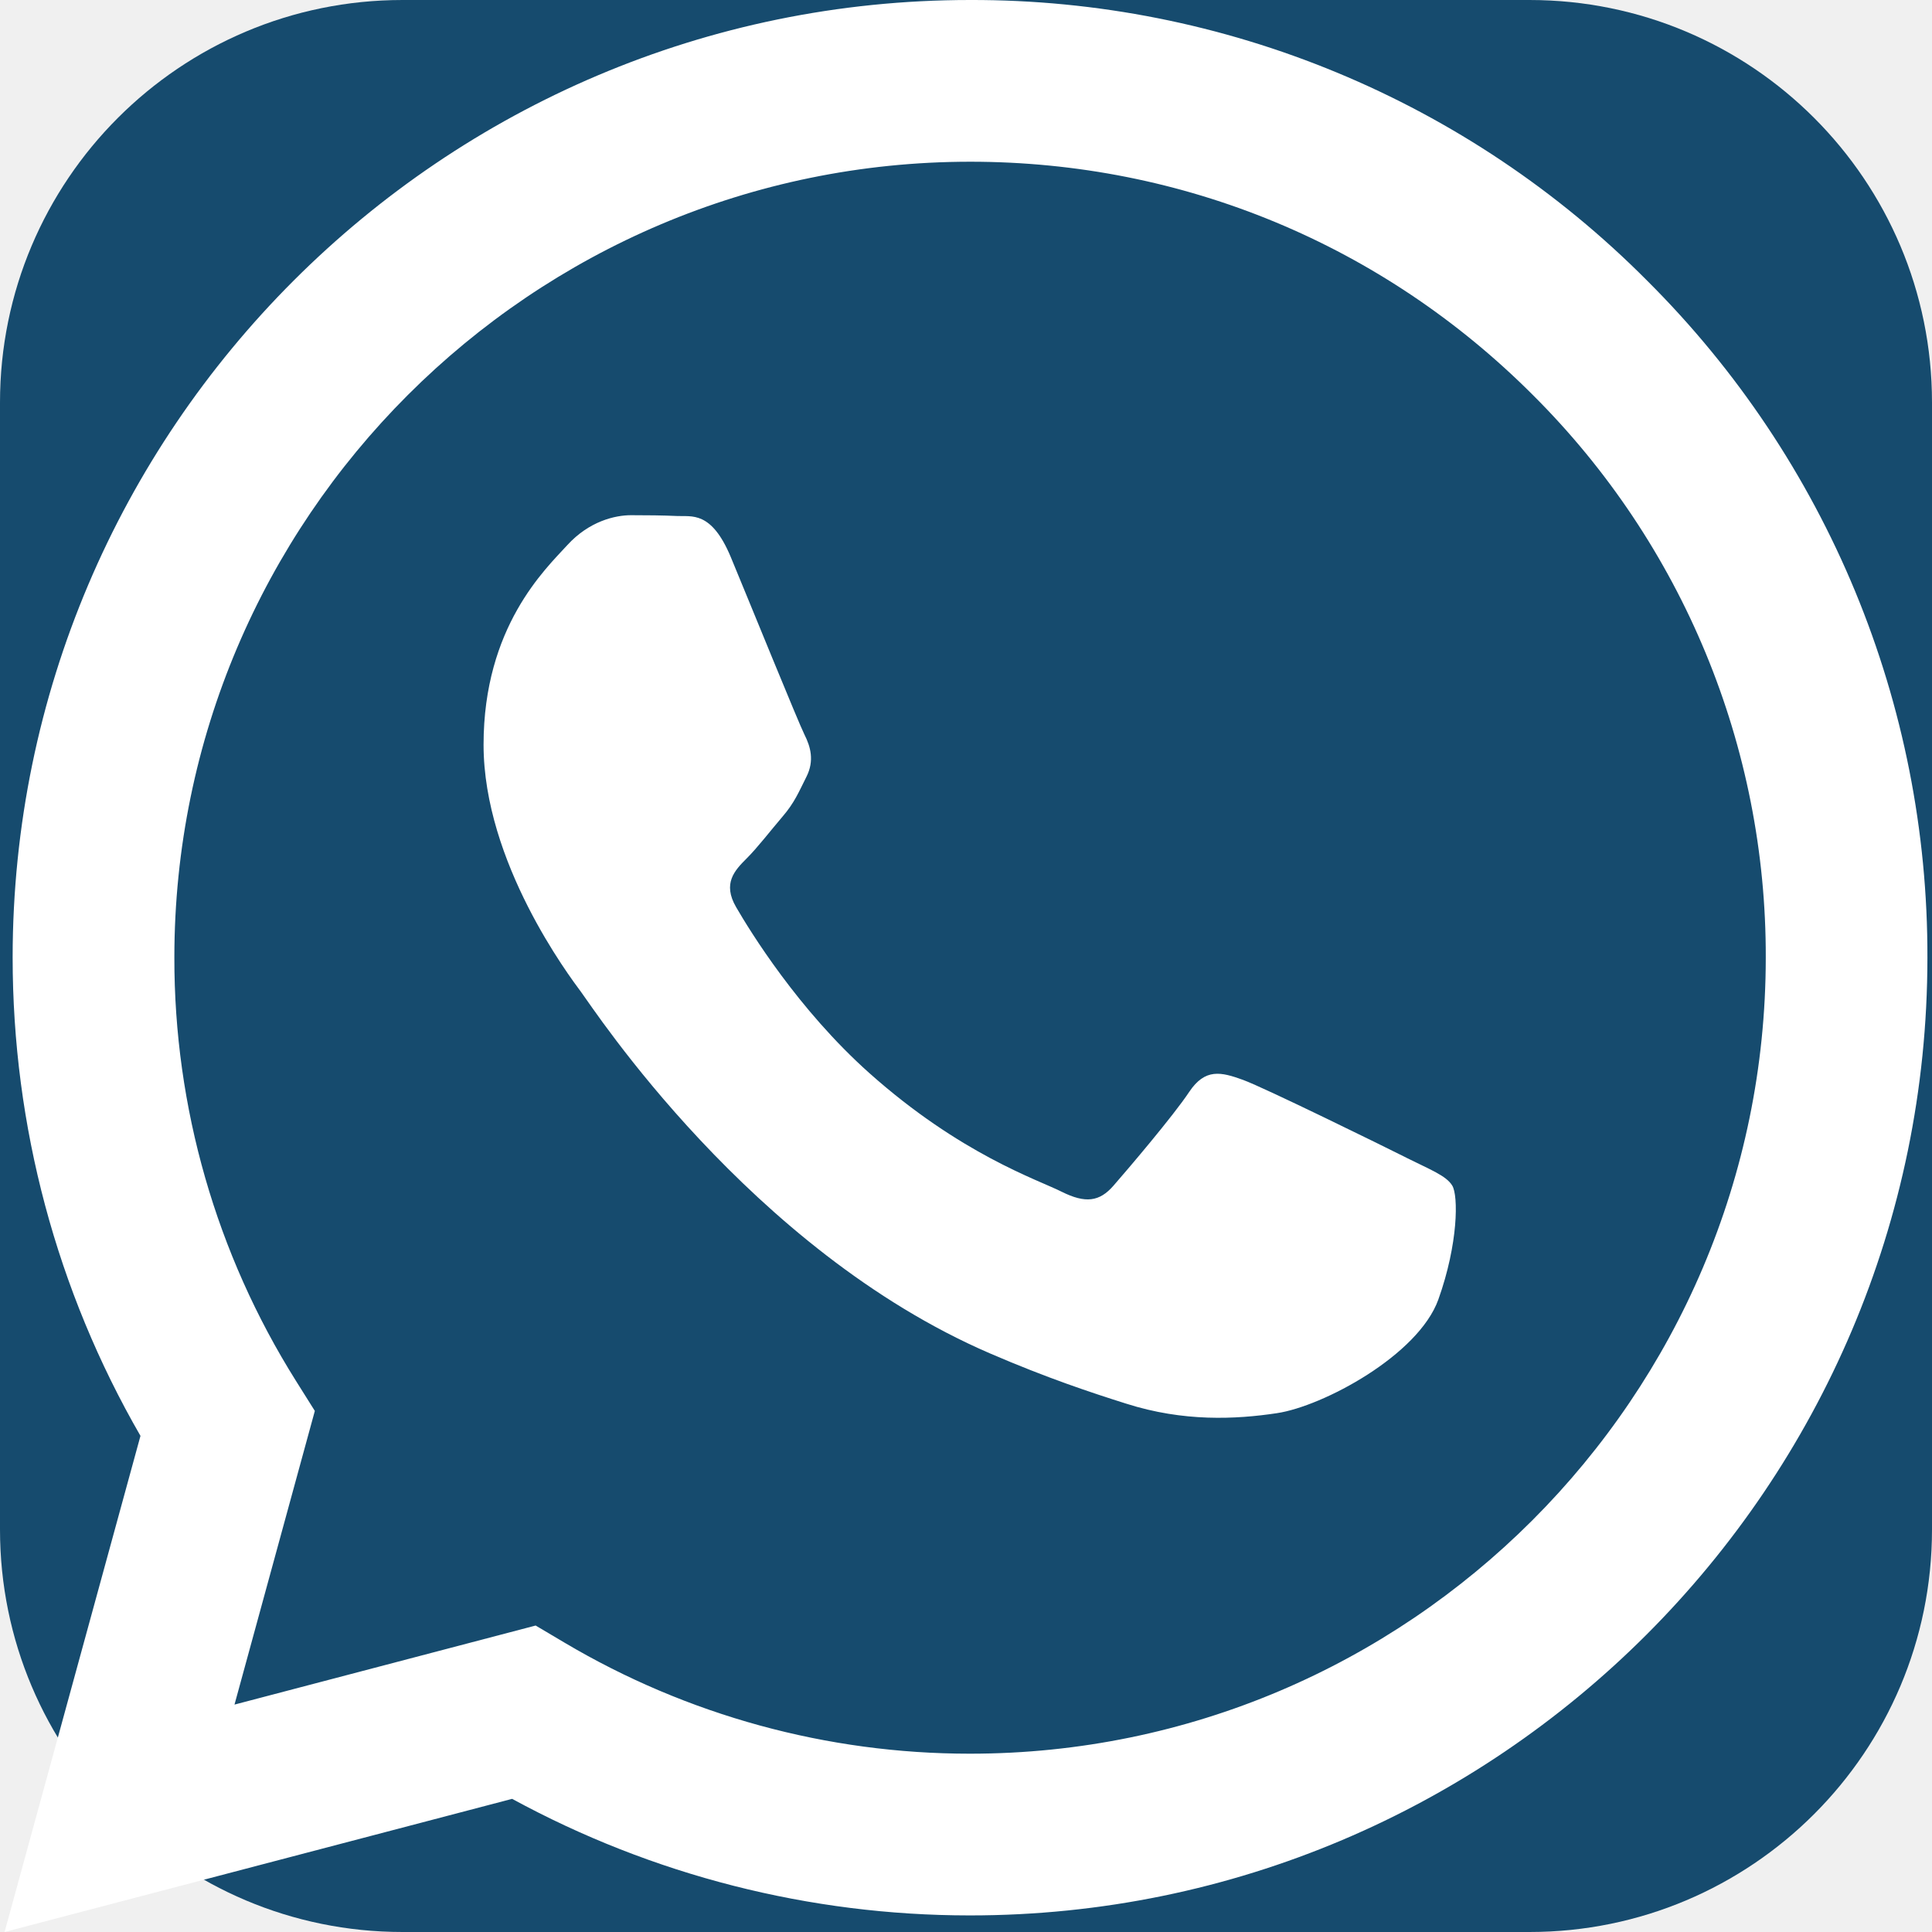
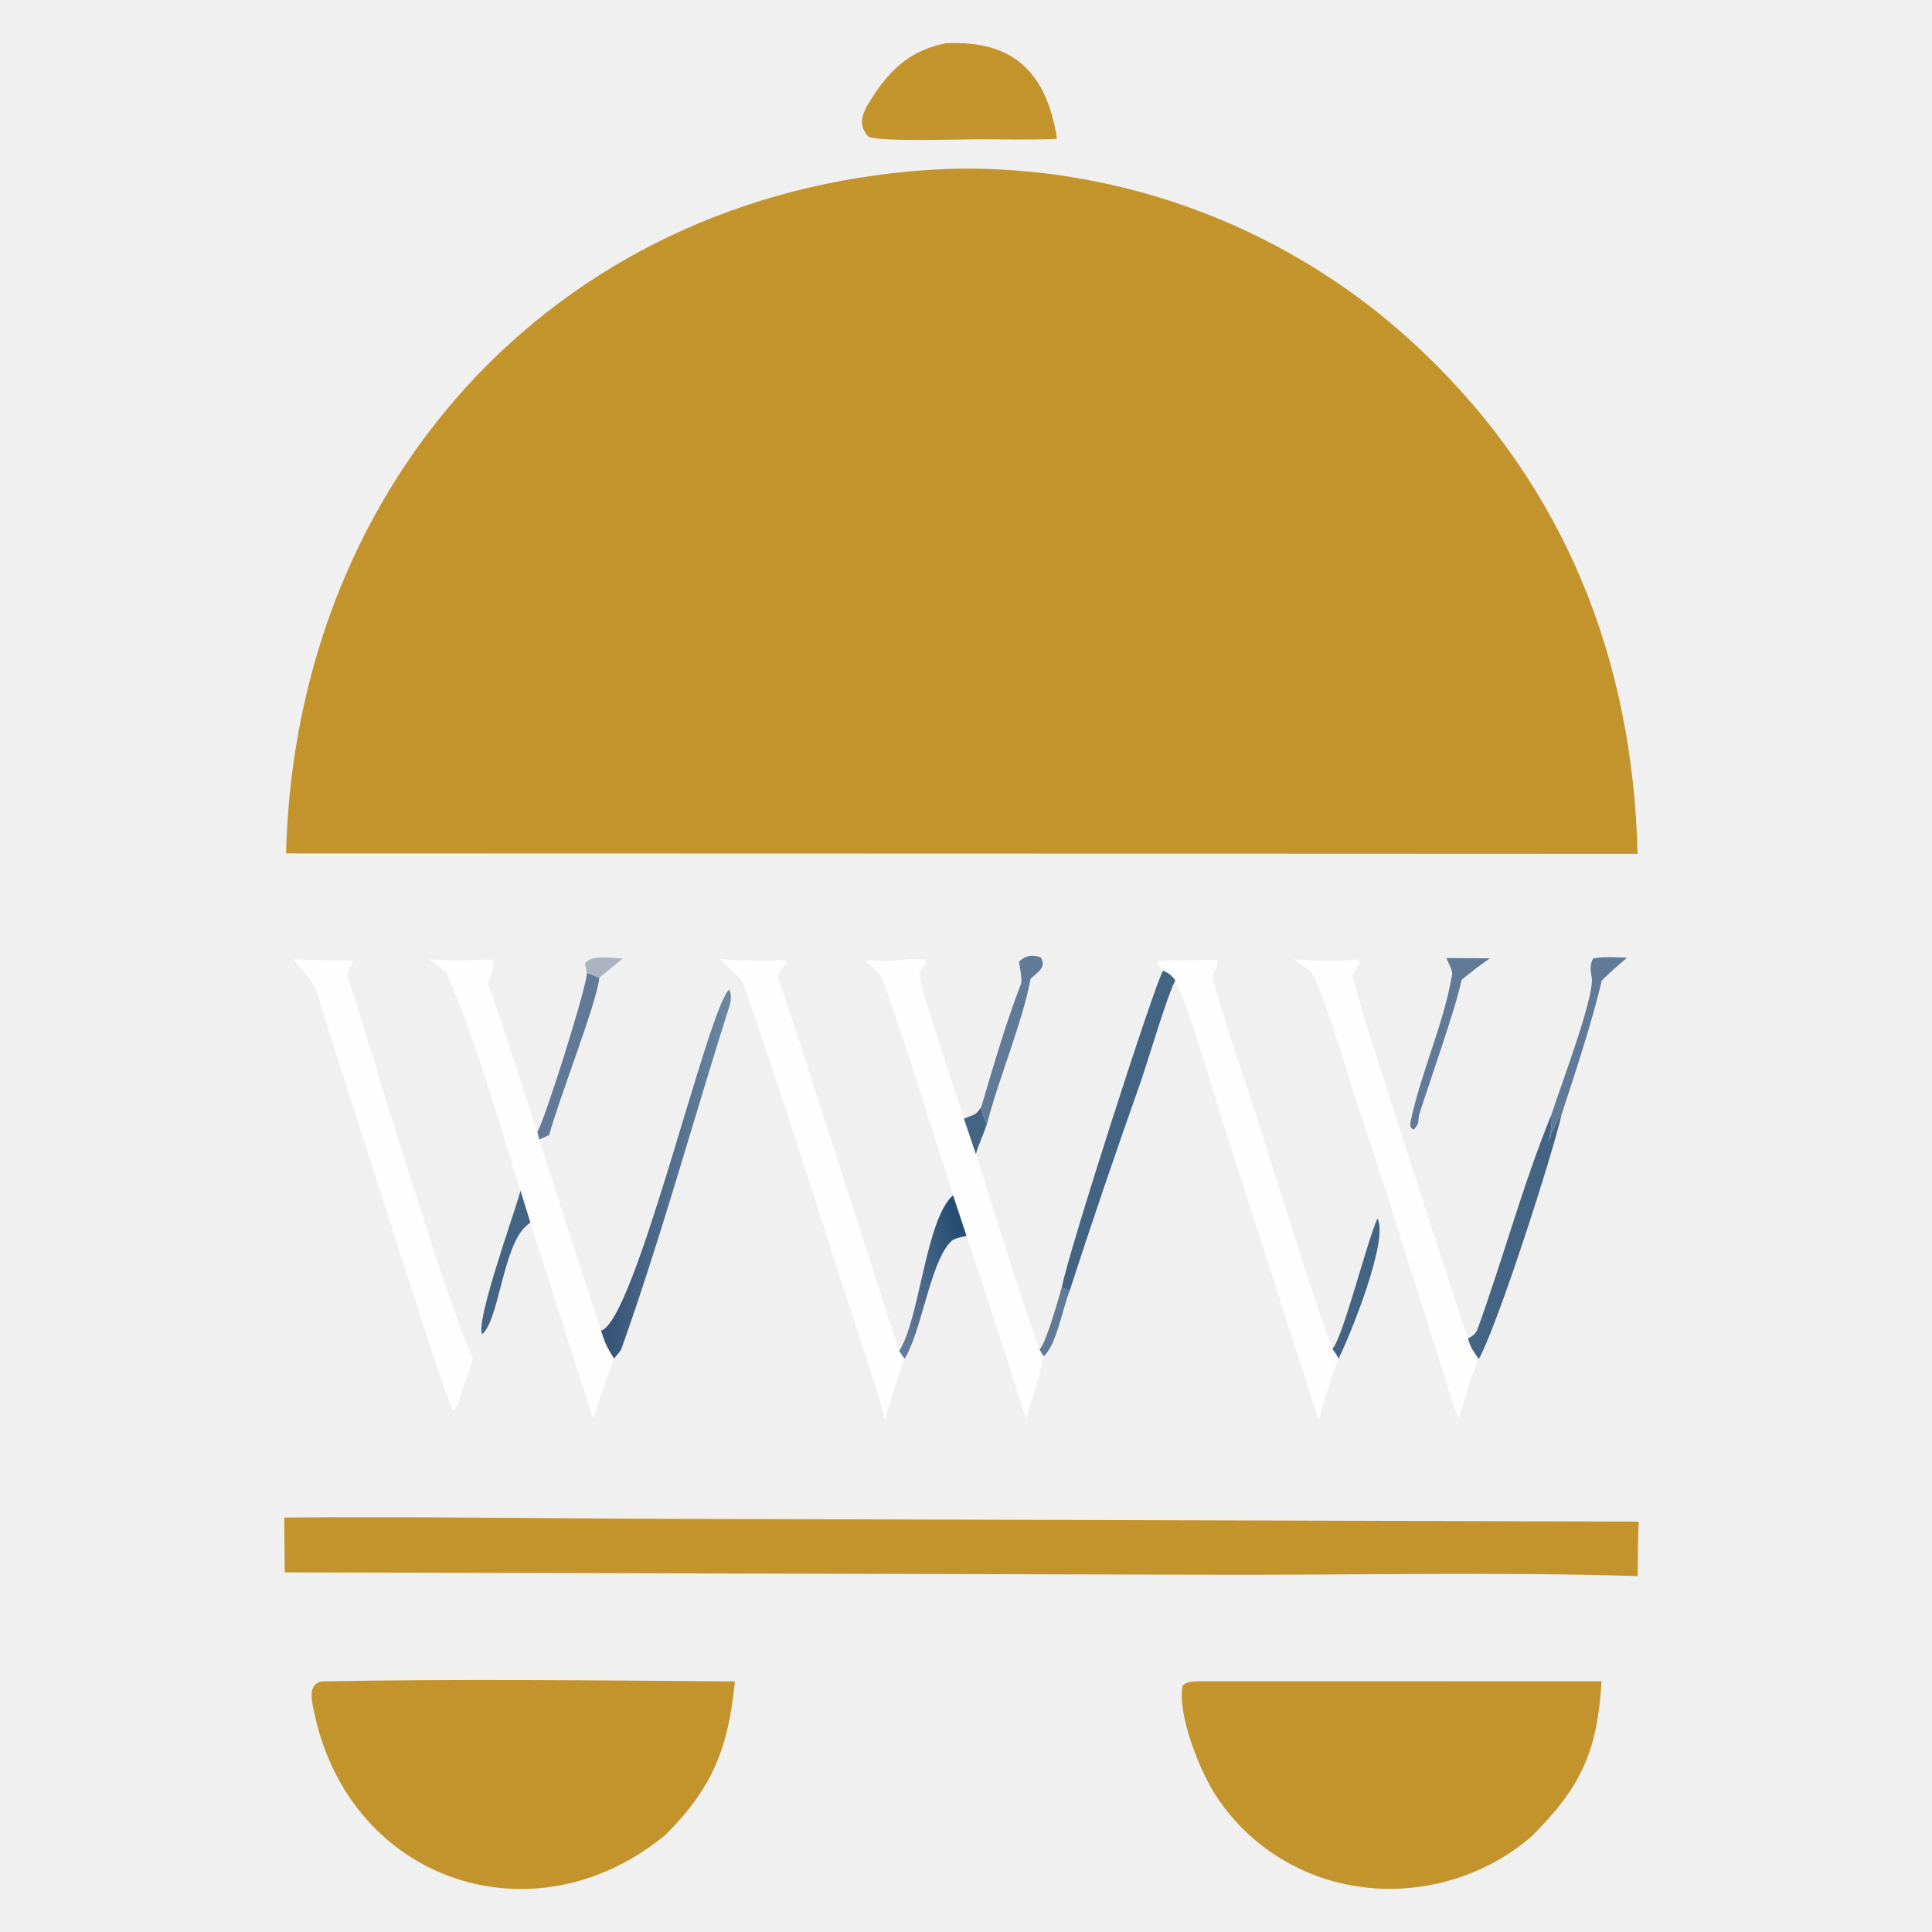
- <svg xmlns="http://www.w3.org/2000/svg" viewBox="0 0 24 24">
-   <rect width="24" height="24" rx="5" fill="#164B6E" />
-   <path fill="white" d="M17.472 14.382c-.297-.149-1.758-.867-2.03-.967-.273-.099-.471-.148-.67.15-.197.297-.767.966-.94 1.164-.173.199-.347.223-.644.075-.297-.15-1.255-.463-2.39-1.475-.883-.788-1.48-1.761-1.653-2.059-.173-.297-.018-.458.13-.606.134-.133.298-.347.446-.52.149-.174.198-.298.298-.497.099-.198.05-.371-.025-.52-.075-.149-.669-1.612-.916-2.207-.242-.579-.487-.5-.669-.51-.173-.008-.371-.01-.57-.01-.198 0-.52.074-.792.372-.272.297-1.04 1.016-1.04 2.479 0 1.462 1.065 2.875 1.213 3.074.149.198 2.096 3.2 5.077 4.487.709.306 1.262.489 1.694.625.712.227 1.36.195 1.871.118.571-.085 1.758-.719 2.006-1.413.248-.694.248-1.289.173-1.413-.074-.124-.272-.198-.57-.347m-5.421 7.403h-.004a9.87 9.87 0 01-5.031-1.378l-.361-.214-3.741.982.998-3.648-.235-.374a9.86 9.86 0 01-1.51-5.26c.001-5.45 4.436-9.884 9.888-9.884 2.64 0 5.122 1.03 6.988 2.898a9.825 9.825 0 012.893 6.994c-.003 5.45-4.437 9.884-9.885 9.884m8.413-18.297A11.815 11.815 0 0012.05 0C5.495 0 .16 5.335.157 11.892c0 2.096.547 4.142 1.588 5.945L.057 24l6.305-1.654a11.882 11.882 0 005.683 1.448h.005c6.554 0 11.89-5.335 11.893-11.893a11.821 11.821 0 00-3.48-8.413Z" />
+ <svg xmlns="http://www.w3.org/2000/svg" id="Camada_1" version="1.1" viewBox="0 0 512 512">
+   <defs>
+     <style>
+       .st0 {
+         fill: #abb3bf;
+       }
+ 
+       .st1 {
+         fill: #c4942c;
+       }
+ 
+       .st2 {
+         fill: #617a97;
+       }
+ 
+       .st3 {
+         fill: url(#Gradiente_sem_nome_2);
+       }
+ 
+       .st4 {
+         fill: url(#Gradiente_sem_nome_3);
+       }
+ 
+       .st5 {
+         fill: #fefefe;
+       }
+ 
+       .st6 {
+         fill: #446484;
+       }
+     </style>
+     <linearGradient id="Gradiente_sem_nome_3" data-name="Gradiente sem nome 3" x1="166.03" y1="203.85" x2="188.71" y2="201.92" gradientTransform="translate(0 514) scale(1 -1)" gradientUnits="userSpaceOnUse">
+       <stop offset="0" stop-color="#395678" />
+       <stop offset="1" stop-color="#6a86a1" />
+     </linearGradient>
+     <linearGradient id="Gradiente_sem_nome_2" data-name="Gradiente sem nome 2" x1="257.53" y1="180.04" x2="235.05" y2="171.23" gradientTransform="translate(0 514) scale(1 -1)" gradientUnits="userSpaceOnUse">
+       <stop offset="0" stop-color="#254e72" />
+       <stop offset="1" stop-color="#657a99" />
+     </linearGradient>
+   </defs>
+   <path class="st1" d="M251,44.75c46.82-1.33,92.22,16.14,126.07,48.51,37.64,35.88,55.66,81.5,56.91,133.02l-174.05-.07-184.13-.05c2.6-100.32,74.05-177.05,175.21-181.4Z" />
+   <path class="st1" d="M75.32,402.17c34.72-.3,70.03.26,104.8.35l254.15.72c-.24,4.44-.19,9.92-.25,14.44-36.46-1.14-77.98-.22-114.82-.36l-243.74-.63-.14-14.52Z" />
+   <path class="st1" d="M85.49,445.58c35.54-.67,73.64-.24,109.27.01-1.73,17.52-5.85,28.2-18.48,40.74-34.84,28.62-83.25,12.29-92.88-31.91-.76-3.49-2.13-8.24,2.09-8.84Z" />
+   <path class="st1" d="M318.48,445.53l105.95.02c-1.11,18.36-5.22,27.86-18.49,41.05-12.99,11.35-31.12,16.2-48.04,13-14.44-2.65-27.19-11.03-35.35-23.24-4.38-6.45-10.65-21.91-9.14-29.68,1.47-1.29,2.81-.97,5.07-1.16Z" />
+   <path class="st5" d="M252.57,316.76c-.47-1.97-1.27-4.2-1.91-6.16-5.61-17.18-10.78-34.58-17.02-51.53-.55-1.49-2.87-3.16-4.17-4.07l.74-.73c5.59,1.2,9.59-.64,14.77.06l.55.86-1.92,2.39c-.62,1.87,10.4,34.2,11.84,38.85,2.89-1.18,2.92-.69,4.58-3.04.36,1.38.74,3.38,1.52,4.49-.67,2.07-2.74,6.8-2.92,8.02,5.27,16.22,11.14,35.89,16.84,51.71l1.08,1.78c-.07,2.17-3.79,13.94-4.63,16.75-5.12-16.27-10.39-32.48-15.8-48.65l-3.56-10.74Z" />
+   <path class="st6" d="M255.45,296.44c2.89-1.18,2.92-.69,4.58-3.04.36,1.38.74,3.38,1.52,4.49-.67,2.07-2.74,6.8-2.92,8.02l-3.19-9.47Z" />
+   <path class="st5" d="M113.55,254.2c6.18.56,10.79.12,16.9.12,1.27,2.51-1.49,5.42-1.01,6.7,4.24,11.27,9.2,28.1,12.97,38.89l.43,2.05,16.43,50.66c1.12,3.49,1.55,4.34,3.48,7.45-2.05,5.13-3.79,10.7-5.54,15.96l-16.67-52.03-2.61-8.48c-5.46-17.15-12.12-40.83-19.52-57.35-.49-1.09-3.7-3.21-4.88-3.97Z" />
+   <path class="st5" d="M190.63,254.07c4.5.67,12.48.45,17.33.44l.46.58c-.56.77-2.48,3.24-2.16,4.18,2.7,8.04,5.39,16.11,8,24.18l24.03,74.56,1.41,2.08c-1.77,4.59-3.7,11.27-5.23,16.09-1.53-5.98-3.44-11.99-5.4-17.89-10.82-32.59-20.75-65.63-32.28-97.94-.41-1.16-5-5.23-6.15-6.27Z" />
+   <path class="st5" d="M308.24,257.2l-1.6-1.81.22-.76c4.45-.31,11.05-.14,15.88-.29-.03,2.28-1.67,3.91-1.4,4.91,2.42,8.76,5.9,19.35,8.78,27.93,7.73,23.06,14.74,47.5,22.96,70.28.58.81,1.31,1.69,1.62,2.62-2.27,5.97-3.54,10.17-5.21,16.36l-24.75-76.9c-2.85-8.95-9.58-32.31-13.28-39.75-1.17-1.54-1.52-1.68-3.24-2.6Z" />
+   <path class="st5" d="M77.94,254.25c2.59.27,14.96.06,15.71.45-.3.6-1.68,3.44-1.61,3.64,5.51,17.17,27.65,91.31,33.36,101.6-.92,3.14-2.25,6.63-3.35,9.74-.42,1.9-.46,2.94-1.97,4.11-.98-.96-8.78-25.38-9.77-28.38l-18.75-58.32c-2.4-7.52-4.86-15.48-7.21-23.02-1.81-5.81-5.76-7.89-6.42-9.83Z" />
+   <path class="st5" d="M342.82,254.22c5.7.5,11.43.51,17.13.04l.29,1.01-1.77,3.15c-.05,3.47,27.21,85.96,30.55,96.31.76,2.53,1.41,3.31,2.88,5.42-2.25,5.19-3.73,10.53-5.35,15.95-3.35-9.17-6.75-20.95-9.76-30.39-5.79-18.49-11.72-36.93-17.78-55.33-3.28-10.19-6.52-21.84-10.8-31.67-.61-1.4-3.99-3.56-5.39-4.5Z" />
+   <path class="st1" d="M250.67,11.47c18.14-.92,26.73,8,29.46,25.31-6.17.36-14.55.12-20.89.13-5.3,0-25.28.71-29.03-.64-3.59-3.69-1-7.49,1.49-11.26,4.84-7.32,10.24-11.81,18.97-13.55Z" />
+   <path class="st4" d="M159.28,352.63c9.11-2.5,28.35-85.63,33.96-90.37.64,1.07.51,2.97.14,4.13-9.62,30.25-18.01,61.01-28.64,90.91-.41,1.14-1.62,2.03-1.99,2.79-1.93-3.11-2.36-3.97-3.48-7.45Z" />
+   <path class="st6" d="M308.24,257.2c1.72.92,2.07,1.06,3.24,2.6-1.98,3.49-7.61,22.45-9.24,27.06-6.48,18.33-12.8,36.74-18.77,55.25l-2.08-.93c1.49-8.49,24.73-80.84,26.85-83.97Z" />
+   <path class="st6" d="M411.18,295.29c.16,2.3-.16,5.33-.95,7.5l.83-1.97-.38.45c.81-1.68,2.08-4.58,3.17-5.96-2.51,11.01-16.9,55.77-21.95,64.84-1.47-2.11-2.13-2.9-2.88-5.42,1.18-.66,2.05-1.16,2.54-2.5,6.81-18.75,12.05-38.46,19.62-56.94Z" />
+   <path class="st3" d="M252.57,316.76l3.56,10.74c-3.16.85-3.75.52-5.64,3.45-4.42,6.87-6.78,23.05-10.79,29.14l-1.41-2.08c5.42-8.24,7-34.87,14.28-41.25Z" />
+   <path class="st2" d="M260.03,293.4c3.26-10.98,6.44-22.01,10.56-32.7.36-.93-.38-4.63-.54-5.87,1.76-1.65,3.52-1.9,5.76-1.12,1.59,2.62-.7,3.82-2.71,5.68-2.07,11.49-8.6,26.83-11.54,38.51-.79-1.11-1.17-3.11-1.52-4.49Z" />
+   <path class="st2" d="M411.18,295.29c2.17-6.89,11.56-31.42,10.63-36.32-.35-1.84-.52-3.3.38-4.95,2.48-.58,6.33-.31,8.99-.23-2.03,1.79-4.96,4.24-6.74,6.14-2.15,9.76-7.39,25.6-10.59,35.39-1.09,1.38-2.36,4.28-3.17,5.96l.38-.45-.83,1.97c.79-2.17,1.1-5.2.95-7.5Z" />
+   <path class="st2" d="M155.53,257.81l3.28,1.31c-.32,5.71-10.93,32.77-13.27,41.67-.83.38-1.85.88-2.69,1.18l-.43-2.05c2.04-3.26,13.33-39.23,13.11-42.1Z" />
+   <path class="st2" d="M383.27,253.89l11.58.08c-2.8,1.9-4.9,3.57-7.52,5.71-1.46,7.36-8.63,27.39-11.29,35.89-.34,2.6.07,1.89-1.37,3.8-.92-.39-1.08-1.04-.81-2.3,2.76-13.03,8.85-25.92,10.99-39.01.11-.69-1.17-3.38-1.57-4.17Z" />
+   <path class="st6" d="M137.94,315.52l2.61,8.48c-.2.15-.41.31-.61.46l-.32.27c-6.37,5.31-7.31,25.08-11.84,28.85-1.87-3.22,8.69-32.51,10.06-37.67l.1-.39Z" />
+   <path class="st6" d="M353.09,357.47c2.76-2.74,9.09-28.34,11.96-34.57,3.08,5.69-7.32,31.15-10.33,37.19-.32-.92-1.04-1.8-1.62-2.62Z" />
+   <path class="st2" d="M281.39,341.16l2.08.93c-1.83,4.49-3.63,14.81-6.91,17.3l-1.08-1.78c1.85-1.85,4.89-13.13,5.91-16.46Z" />
+   <path class="st0" d="M155.53,257.81l-.52-2.53c1.97-2.35,6.94-1.4,9.97-1.21l-6.17,5.05-3.28-1.31Z" />
</svg>
